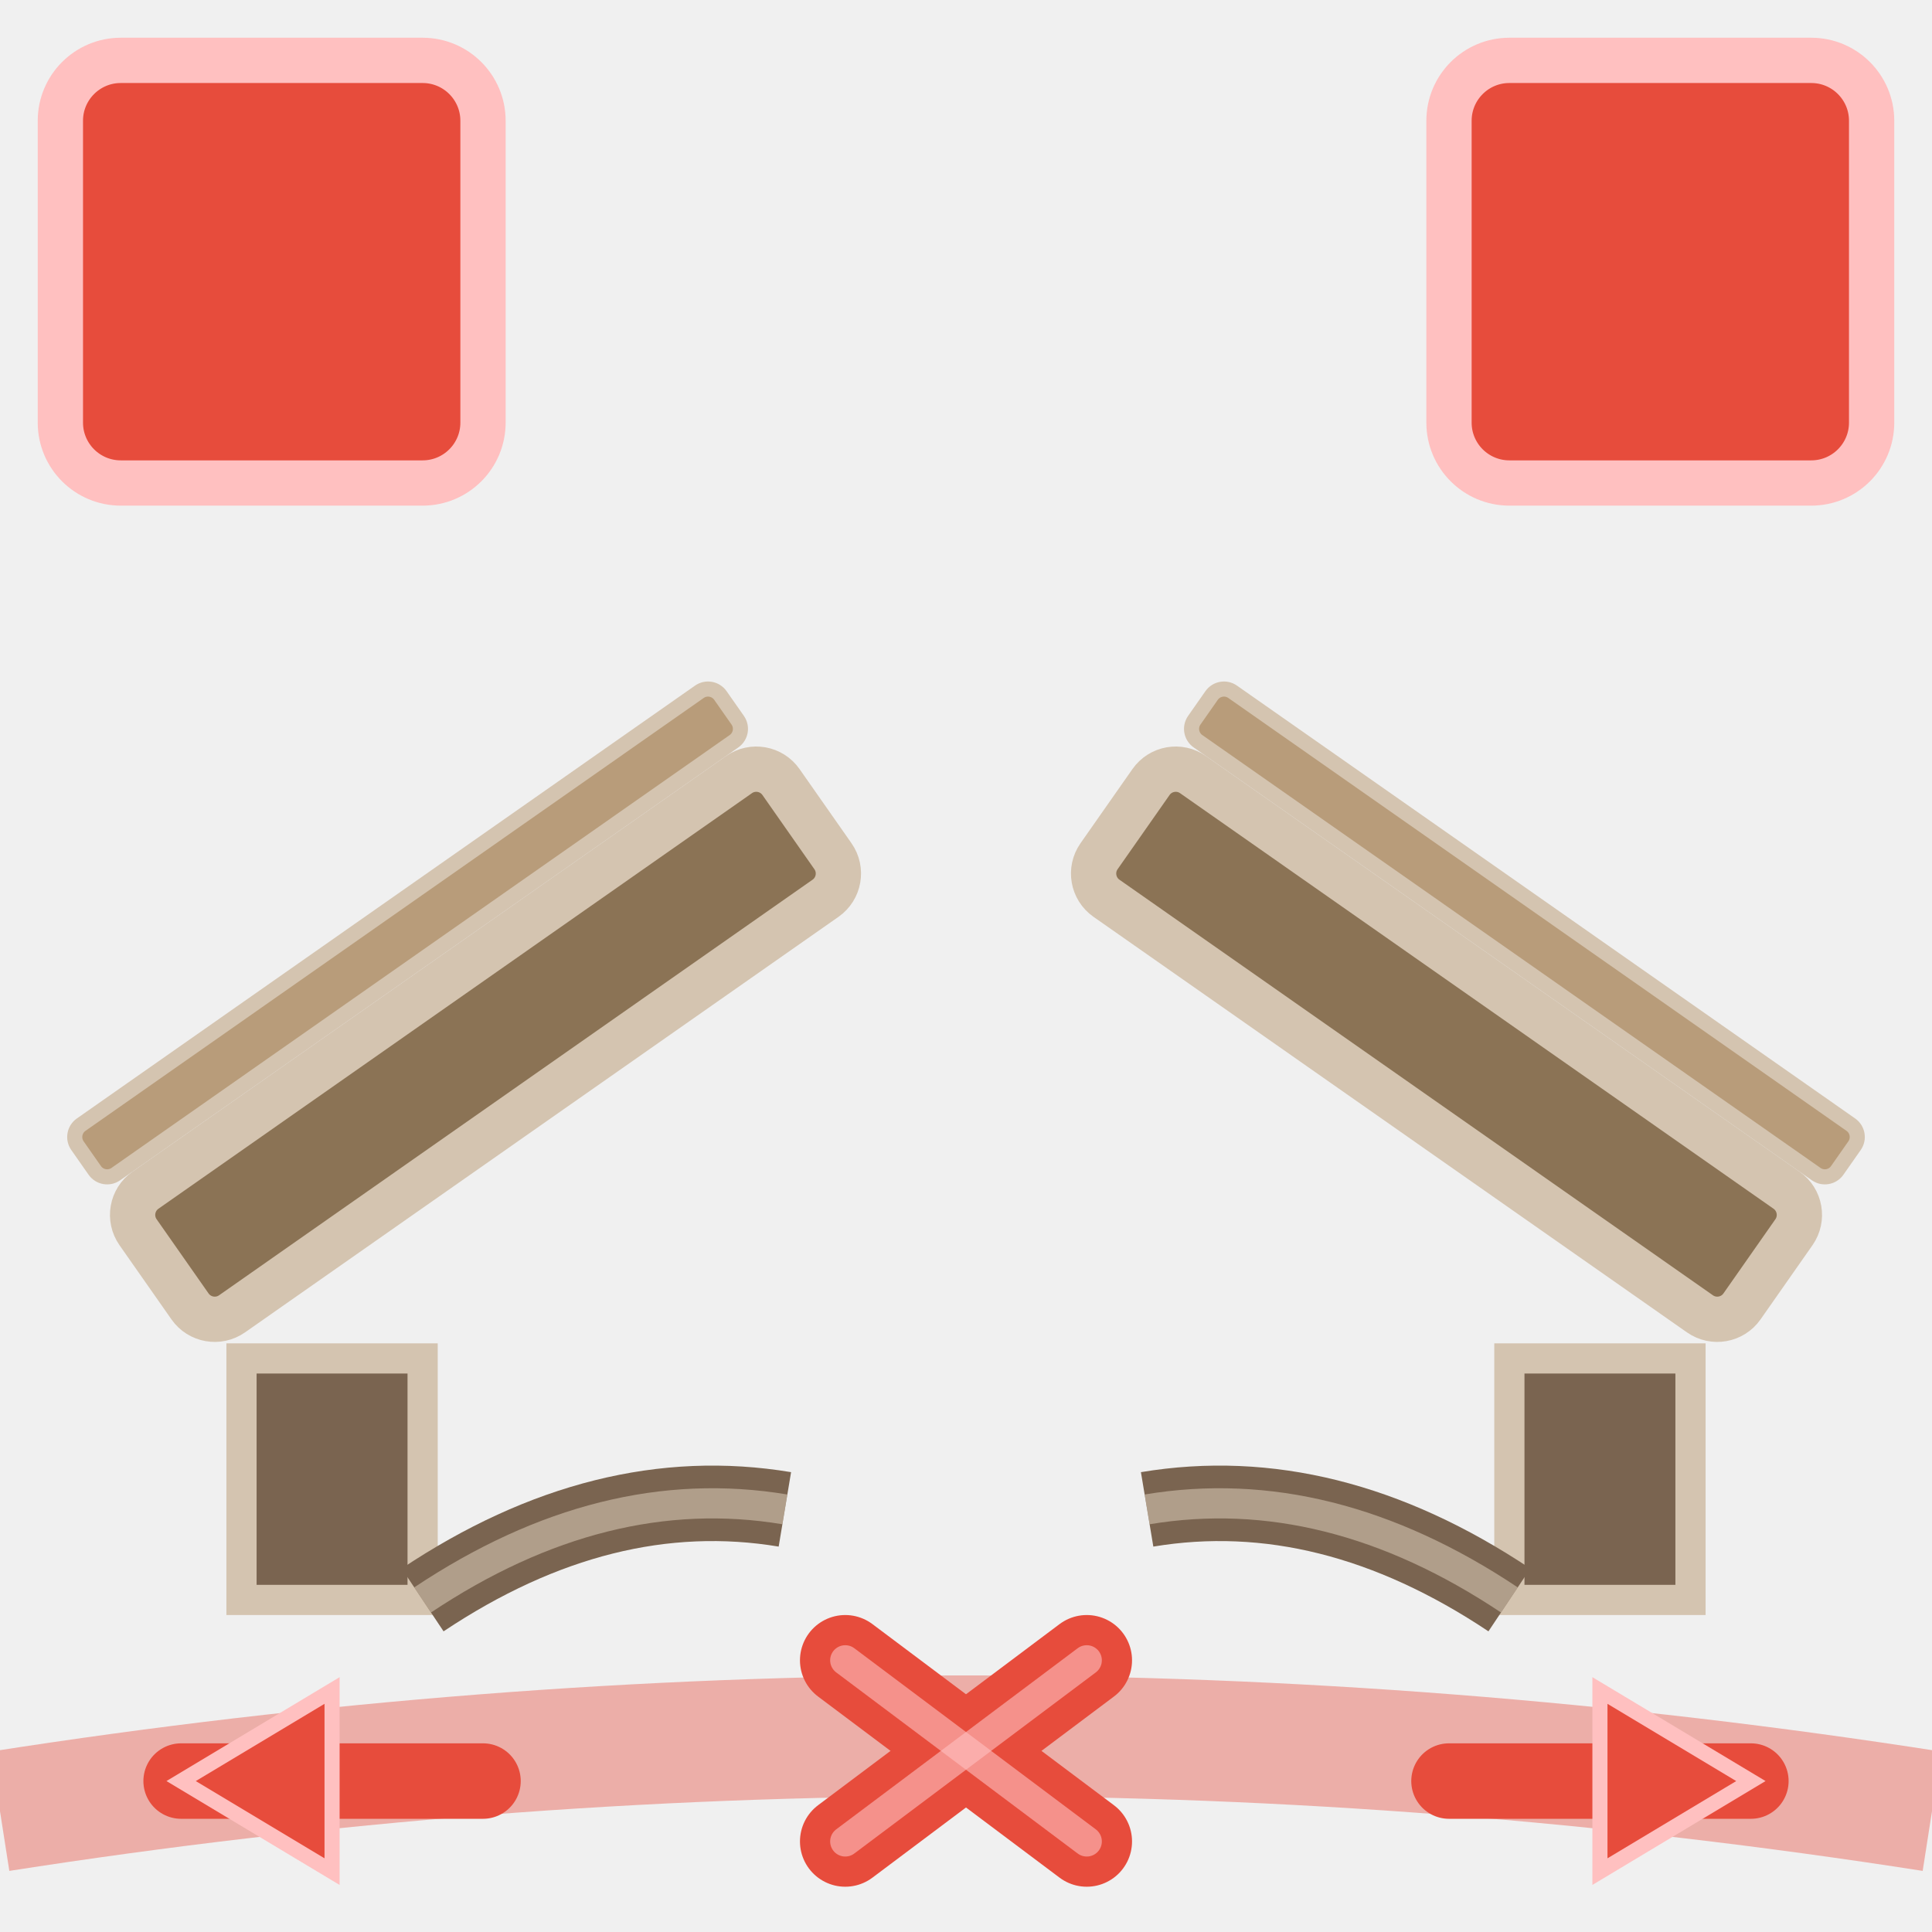
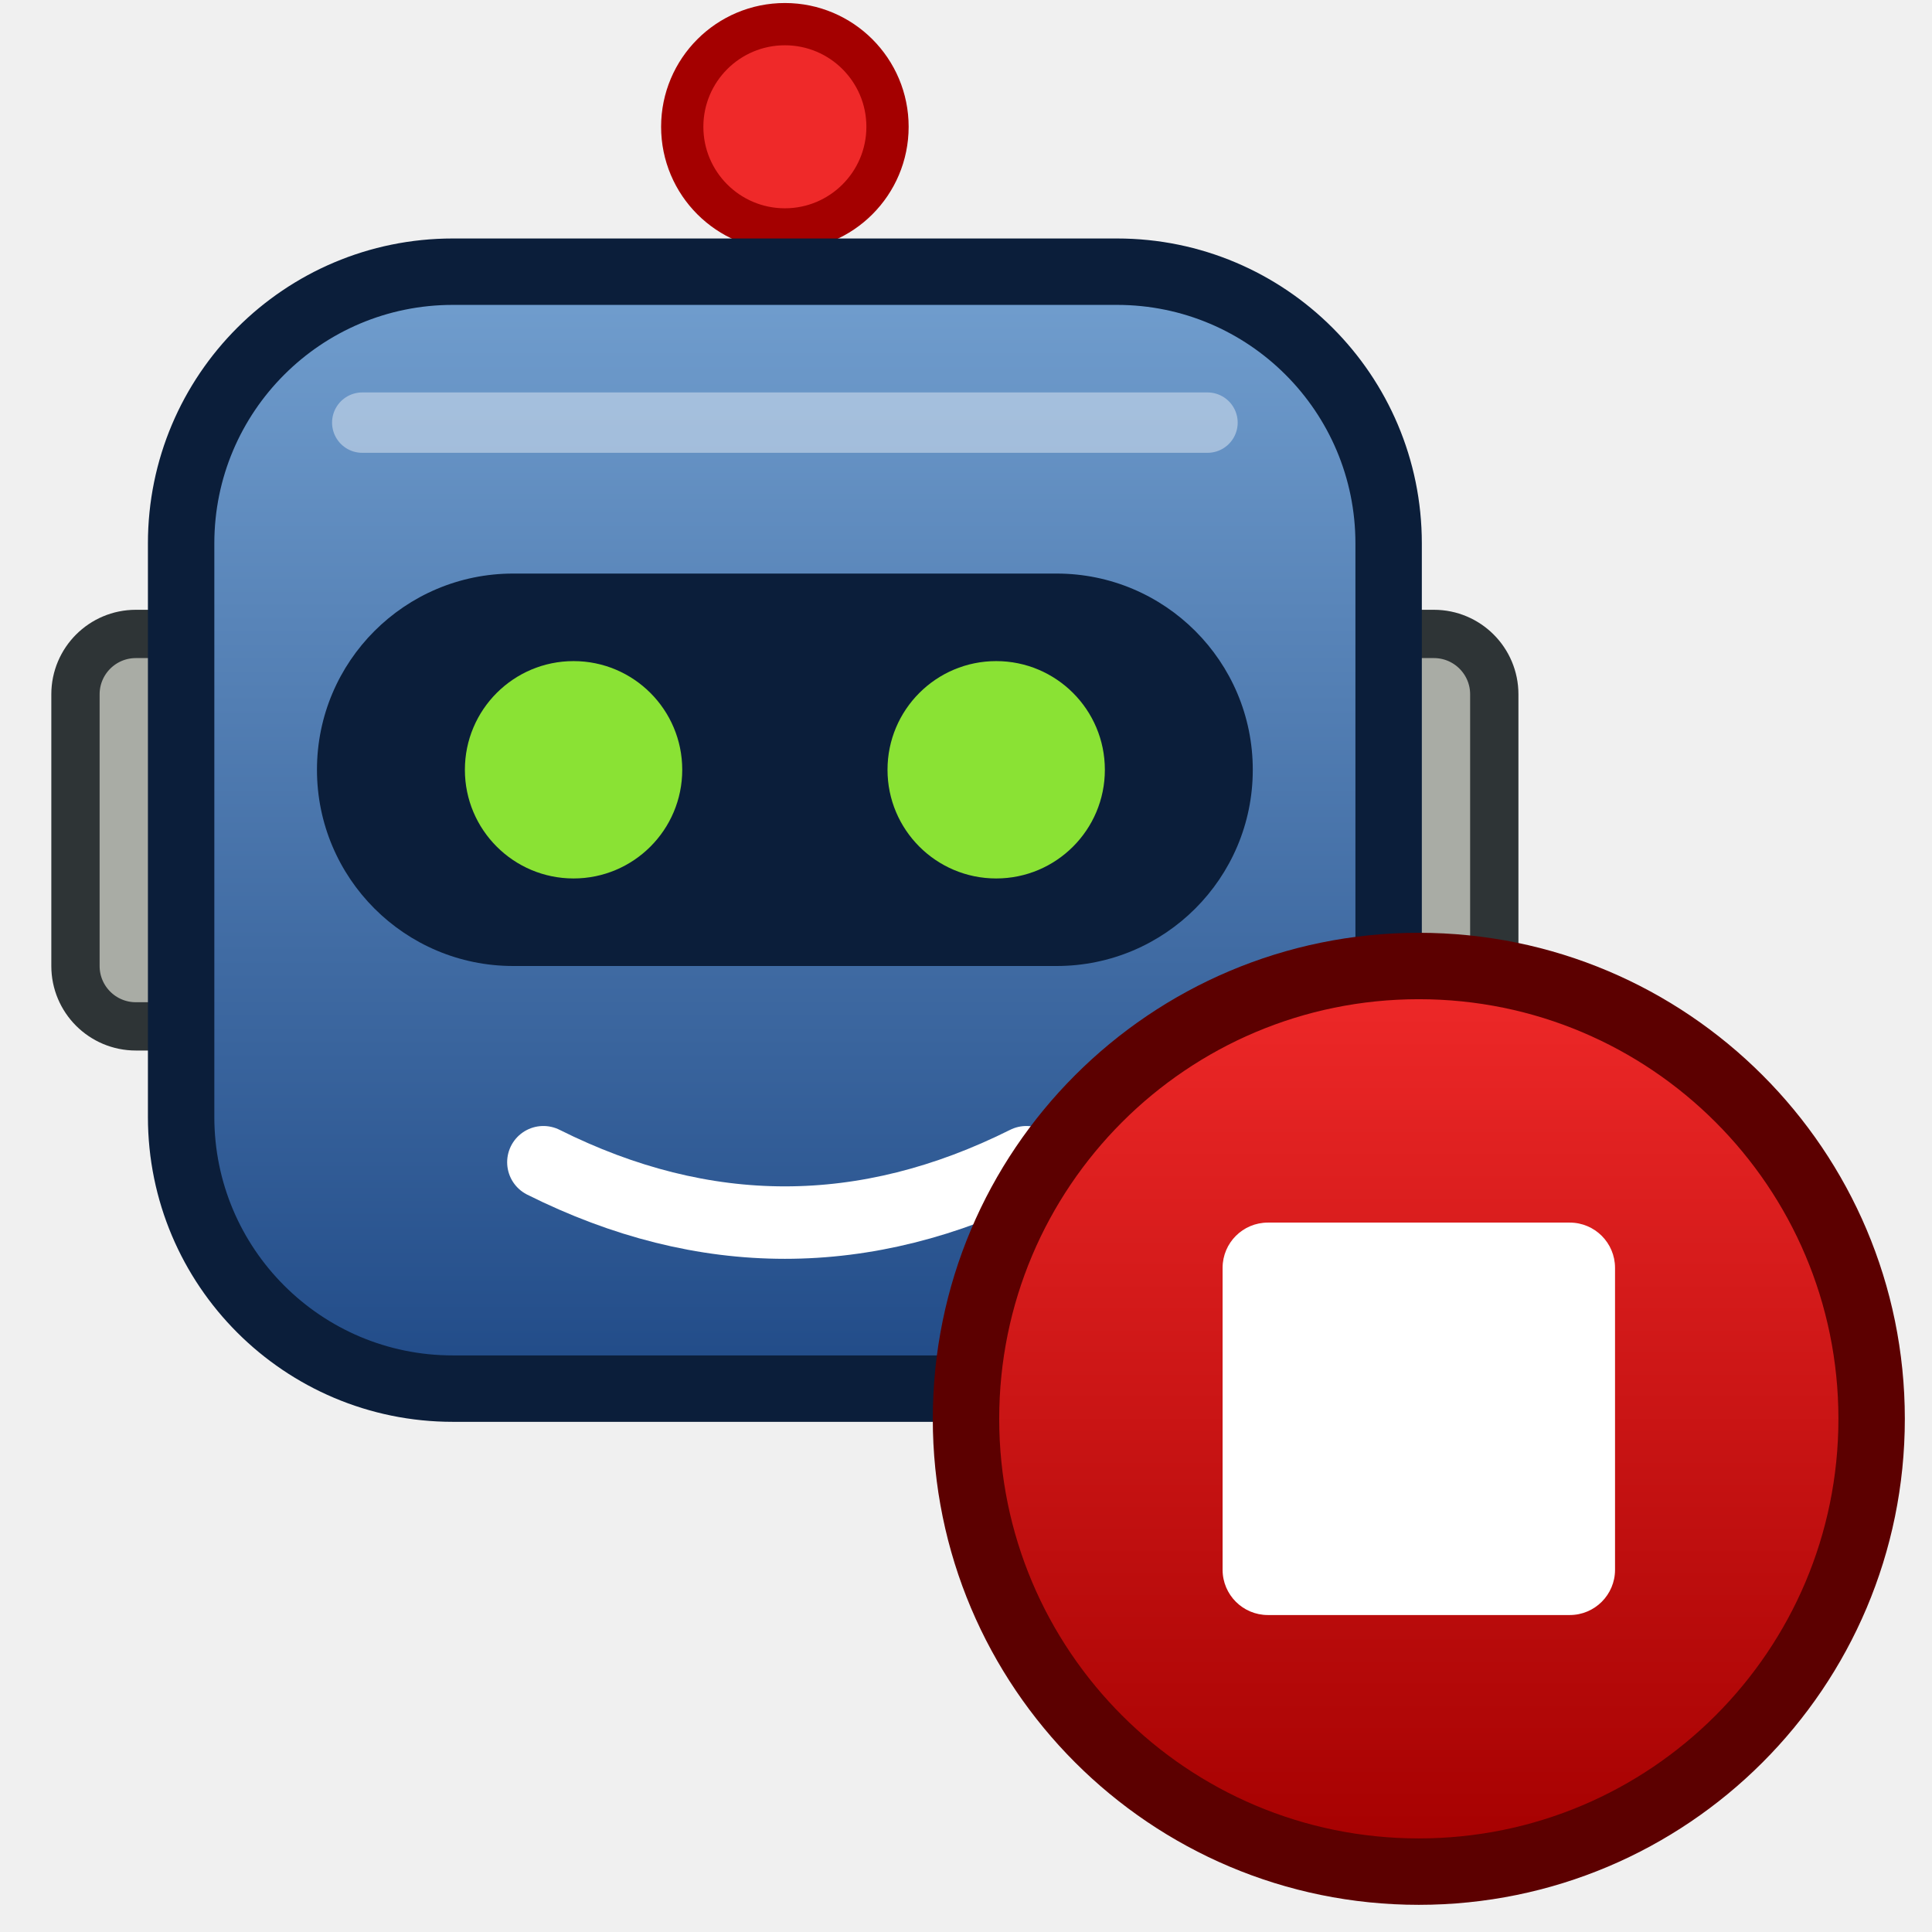
- <svg xmlns="http://www.w3.org/2000/svg" width="64" height="64" viewBox="0 0 64 64">
-   <rect x="2" y="2" width="14" height="14" rx="2" fill="#e74c3c" stroke="#ffc0c0" stroke-width="1.5" />
-   <rect x="48" y="2" width="14" height="14" rx="2" fill="#e74c3c" stroke="#ffc0c0" stroke-width="1.5" />
-   <g transform="rotate(-35, 4, 40)">
-     <rect x="4" y="40" width="26" height="5" rx="1" fill="#8b7355" stroke="#d4c4b0" stroke-width="1.5" />
-     <rect x="4" y="37" width="26" height="2" rx="0.5" fill="#b89c7a" stroke="#d4c4b0" stroke-width="0.5" />
+ <svg xmlns="http://www.w3.org/2000/svg" width="64" height="64" viewBox="0 0 64 64" version="1.1" id="svg52">
+   <defs id="defs17">
+     <linearGradient id="gg" x1="0" y1="0" x2="0" y2="1">
+       <stop offset="0" stop-color="#eeeeec" id="stop2" />
+       <stop offset="1" stop-color="#888a85" id="stop4" />
+     </linearGradient>
+     <linearGradient id="gh" x1="0" y1="0" x2="0" y2="1">
+       <stop offset="0" stop-color="#729fcf" id="stop7" />
+       <stop offset="1" stop-color="#204a87" id="stop9" />
+     </linearGradient>
+     <linearGradient id="gp" x1="0" y1="0" x2="0" y2="1">
+       <stop offset="0" stop-color="#8ae234" id="stop12" />
+       <stop offset="1" stop-color="#4e9a06" id="stop14" />
+     </linearGradient>
+   </defs>
+   <path d="M26 9V4.5" stroke="#555753" stroke-width="2.6" id="path19" />
+   <circle cx="26" cy="4.2" r="3.4" fill="#ef2929" stroke="#a40000" stroke-width="1.4" id="circle21" />
+   <rect x="2.5" y="21" width="5" height="13" rx="2" fill="#a9aca5" stroke="#2e3436" stroke-width="1.6" id="rect23" />
+   <rect x="44.5" y="21" width="5" height="13" rx="2" fill="#a9aca5" stroke="#2e3436" stroke-width="1.6" id="rect25" />
+   <rect x="6" y="9" width="40" height="37" rx="9" fill="url(#gh)" stroke="#0b1e3a" stroke-width="2.2" id="rect27" />
+   <path d="M12 14h28" stroke="#fff" stroke-opacity="0.4" stroke-width="2" stroke-linecap="round" id="path29" />
+   <rect x="10.5" y="19" width="31" height="13" rx="6.5" fill="#0b1e3a" id="rect31" />
+   <circle cx="19" cy="25.5" r="3.6" fill="#8ae234" id="circle33" />
+   <circle cx="33" cy="25.5" r="3.6" fill="#8ae234" id="circle35" />
+   <path d="M18 38.5q8 4 16 0" fill="none" stroke="#fff" stroke-width="2.4" stroke-linecap="round" id="path37" />
+   <defs id="defs44">
+     <linearGradient id="bb" x1="0" y1="0" x2="0" y2="1">
+       <stop offset="0" stop-color="#ef2929" id="stop39" />
+       <stop offset="1" stop-color="#a40000" id="stop41" />
+     </linearGradient>
+   </defs>
+   <g transform="translate(47 47)" id="g50">
+     <circle r="15" fill="url(#bb)" stroke="#5c0000" stroke-width="2.2" id="circle46" />
+     <rect x="-6.5" y="-6.5" width="13" height="13" rx="1.5" fill="#fff" id="rect48" />
  </g>
-   <g transform="rotate(35, 60, 40)">
-     <rect x="34" y="40" width="26" height="5" rx="1" fill="#8b7355" stroke="#d4c4b0" stroke-width="1.5" />
-     <rect x="34" y="37" width="26" height="2" rx="0.5" fill="#b89c7a" stroke="#d4c4b0" stroke-width="0.5" />
-   </g>
-   <rect x="8" y="45" width="6" height="8" fill="#7a6450" stroke="#d4c4b0" stroke-width="1" />
-   <rect x="50" y="45" width="6" height="8" fill="#7a6450" stroke="#d4c4b0" stroke-width="1" />
-   <path d="M 14 53 Q 20 49 26 50" fill="none" stroke="#7a6450" stroke-width="2.5" />
-   <path d="M 14 53 Q 20 49 26 50" fill="none" stroke="#d4c4b0" stroke-width="1" opacity="0.6" />
-   <path d="M 38 50 Q 44 49 50 53" fill="none" stroke="#7a6450" stroke-width="2.5" />
-   <path d="M 38 50 Q 44 49 50 53" fill="none" stroke="#d4c4b0" stroke-width="1" opacity="0.6" />
-   <path d="M 0 60 Q 32 55 64 60" fill="none" stroke="#e74c3c" stroke-width="4" opacity="0.4" />
-   <path d="M 6 59 L 16 59" stroke="#e74c3c" stroke-width="2.5" stroke-linecap="round" />
-   <polygon points="6,59 11,56 11,62" fill="#e74c3c" stroke="#ffc0c0" stroke-width="0.5" />
-   <path d="M 48 59 L 58 59" stroke="#e74c3c" stroke-width="2.5" stroke-linecap="round" />
-   <polygon points="58,59 53,56 53,62" fill="#e74c3c" stroke="#ffc0c0" stroke-width="0.5" />
-   <line x1="28" y1="55" x2="36" y2="61" stroke="#e74c3c" stroke-width="3" stroke-linecap="round" />
-   <line x1="36" y1="55" x2="28" y2="61" stroke="#e74c3c" stroke-width="3" stroke-linecap="round" />
-   <line x1="28" y1="55" x2="36" y2="61" stroke="#ffc0c0" stroke-width="1" stroke-linecap="round" opacity="0.6" />
-   <line x1="36" y1="55" x2="28" y2="61" stroke="#ffc0c0" stroke-width="1" stroke-linecap="round" opacity="0.6" />
</svg>
